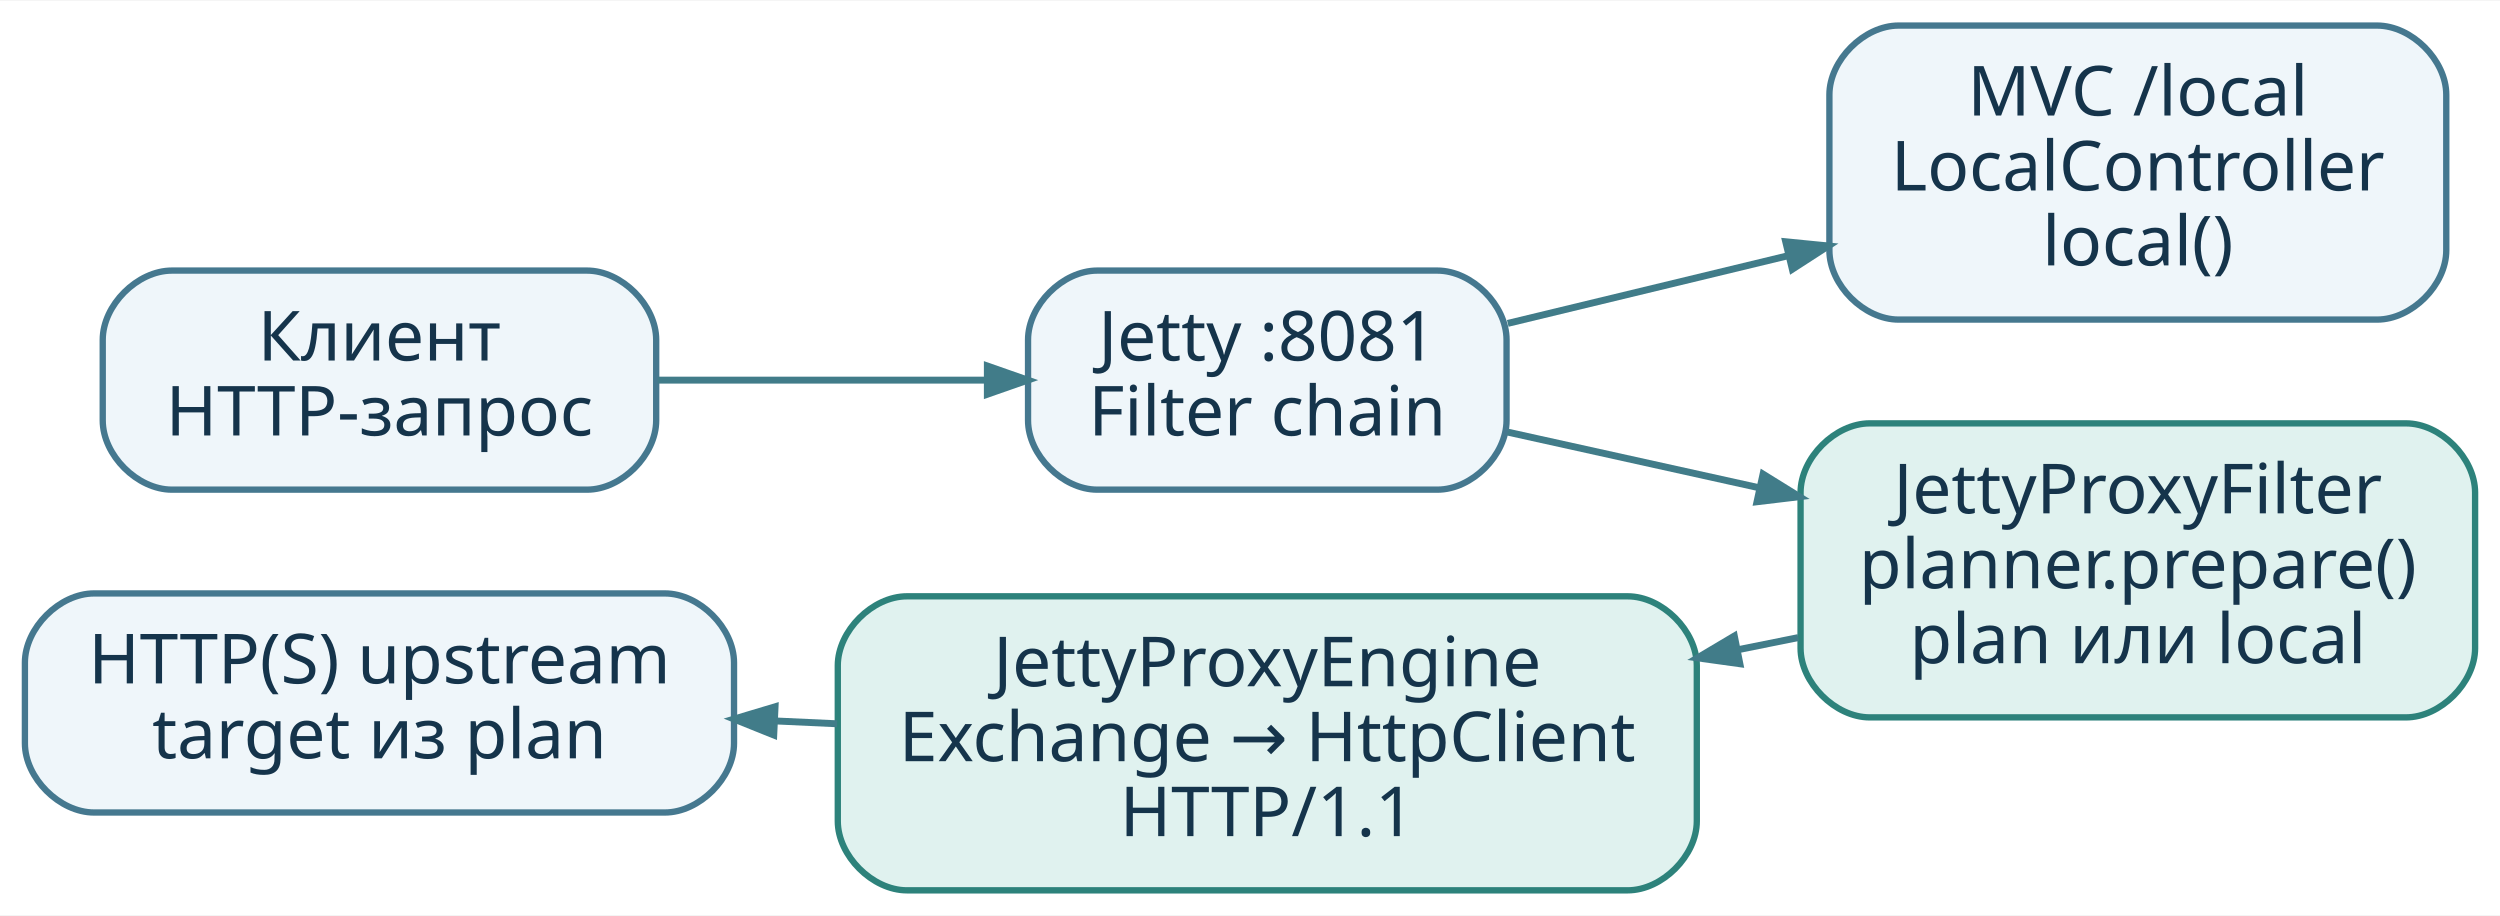
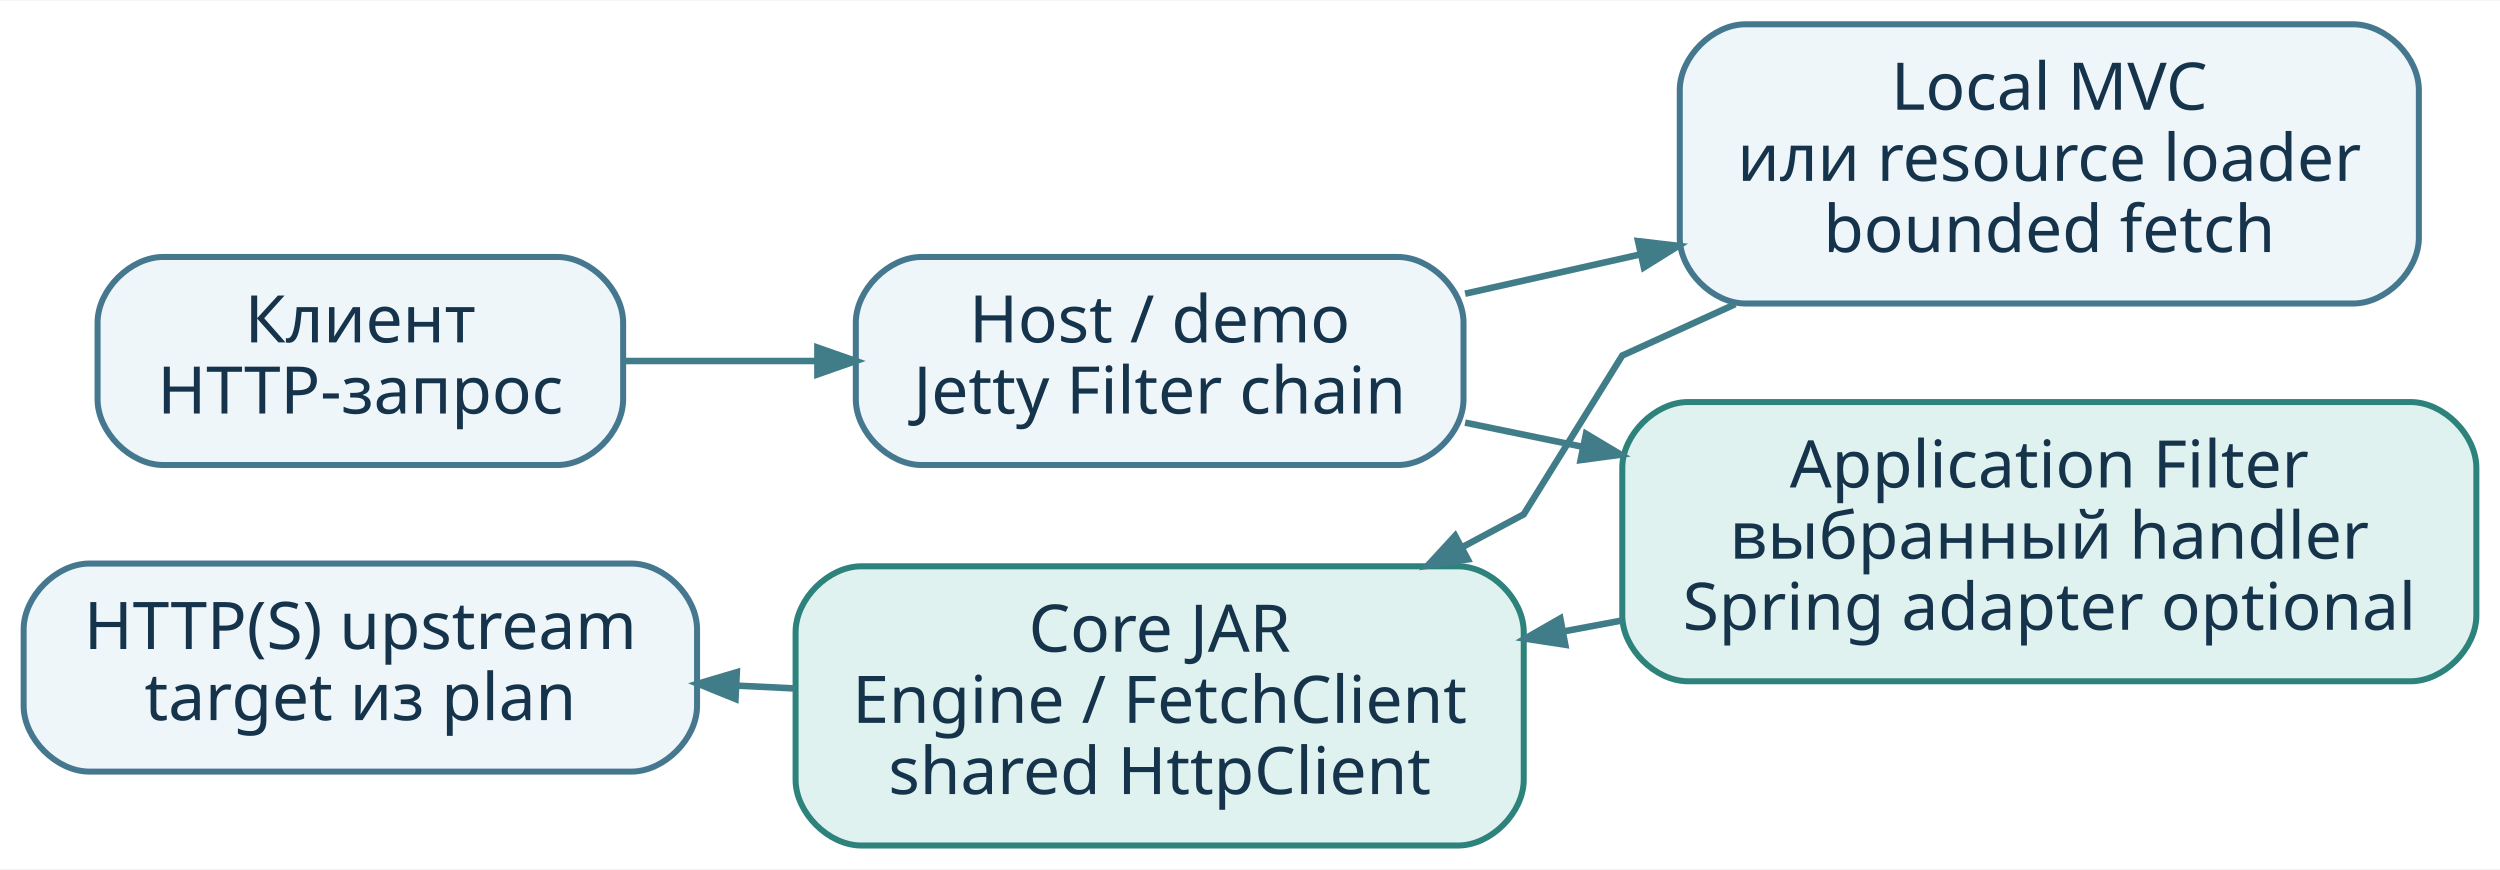
- <svg xmlns="http://www.w3.org/2000/svg" width="434pt" height="159pt" viewBox="0.00 0.00 433.64 158.64">
+ <svg xmlns="http://www.w3.org/2000/svg" width="457pt" height="159pt" viewBox="0.00 0.00 456.64 158.64">
  <g id="graph0" class="graph" transform="scale(1 1) rotate(0) translate(4.32 154.32)">
-     <polygon fill="white" stroke="transparent" points="-4.32,4.32 -4.32,-154.32 429.32,-154.32 429.32,4.32 -4.32,4.32" />
+     <polygon fill="white" stroke="transparent" points="-4.32,4.32 -4.32,-154.32 452.32,-154.32 452.32,4.32 -4.32,4.32" />
    <g id="node1" class="node">
      <path fill="#eff6fa" stroke="#45788f" stroke-width="1.1" d="M97.5,-107.5C97.5,-107.5 25.5,-107.5 25.5,-107.5 19.5,-107.5 13.5,-101.5 13.5,-95.5 13.5,-95.5 13.5,-81.5 13.5,-81.5 13.5,-75.5 19.5,-69.5 25.5,-69.5 25.5,-69.5 97.5,-69.5 97.5,-69.5 103.5,-69.5 109.5,-75.5 109.5,-81.5 109.5,-81.5 109.5,-95.5 109.5,-95.5 109.5,-101.5 103.5,-107.5 97.5,-107.5" />
      <text text-anchor="middle" x="61.5" y="-91.9" font-family="Noto Sans" font-size="12.00" fill="#15344b">Клиент</text>
      <text text-anchor="middle" x="61.5" y="-78.9" font-family="Noto Sans" font-size="12.00" fill="#15344b">HTTP-запрос</text>
    </g>
    <g id="node2" class="node">
-       <path fill="#eff6fa" stroke="#45788f" stroke-width="1.1" d="M245,-107.5C245,-107.5 186,-107.5 186,-107.5 180,-107.5 174,-101.5 174,-95.5 174,-95.5 174,-81.5 174,-81.5 174,-75.5 180,-69.5 186,-69.5 186,-69.5 245,-69.5 245,-69.5 251,-69.5 257,-75.5 257,-81.5 257,-81.5 257,-95.5 257,-95.5 257,-101.5 251,-107.5 245,-107.5" />
-       <text text-anchor="middle" x="215.5" y="-91.9" font-family="Noto Sans" font-size="12.00" fill="#15344b">Jetty :8081</text>
-       <text text-anchor="middle" x="215.5" y="-78.9" font-family="Noto Sans" font-size="12.00" fill="#15344b">Filter chain</text>
+       <path fill="#eff6fa" stroke="#45788f" stroke-width="1.1" d="M251,-107.5C251,-107.5 164,-107.5 164,-107.5 158,-107.5 152,-101.5 152,-95.5 152,-95.5 152,-81.5 152,-81.5 152,-75.5 158,-69.5 164,-69.5 164,-69.5 251,-69.5 251,-69.5 257,-69.5 263,-75.5 263,-81.5 263,-81.5 263,-95.5 263,-95.5 263,-101.5 257,-107.5 251,-107.5" />
+       <text text-anchor="middle" x="207.5" y="-91.9" font-family="Noto Sans" font-size="12.00" fill="#15344b">Host / demo</text>
+       <text text-anchor="middle" x="207.5" y="-78.9" font-family="Noto Sans" font-size="12.00" fill="#15344b">Jetty Filter chain</text>
    </g>
    <g id="edge4" class="edge">
-       <path fill="none" stroke="#417c89" stroke-width="1.2" d="M109.76,-88.5C127.92,-88.5 148.64,-88.5 166.84,-88.5" />
-       <polygon fill="#417c89" stroke="#417c89" stroke-width="1.2" points="166.94,-90.95 173.94,-88.5 166.94,-86.05 166.94,-90.95" />
+       <path fill="none" stroke="#417c89" stroke-width="1.2" d="M109.65,-88.5C120.86,-88.5 132.98,-88.5 144.73,-88.5" />
+       <polygon fill="#417c89" stroke="#417c89" stroke-width="1.2" points="144.99,-90.95 151.99,-88.5 144.99,-86.05 144.99,-90.95" />
    </g>
    <g id="node6" class="node">
      <path fill="#eff6fa" stroke="#45788f" stroke-width="1.1" d="M111,-51.5C111,-51.5 12,-51.5 12,-51.5 6,-51.5 0,-45.5 0,-39.5 0,-39.5 0,-25.5 0,-25.5 0,-19.5 6,-13.5 12,-13.5 12,-13.5 111,-13.5 111,-13.5 117,-13.5 123,-19.5 123,-25.5 123,-25.5 123,-39.5 123,-39.5 123,-45.5 117,-51.5 111,-51.5" />
      <text text-anchor="middle" x="61.5" y="-35.9" font-family="Noto Sans" font-size="12.00" fill="#15344b">HTTP(S) upstream</text>
      <text text-anchor="middle" x="61.5" y="-22.9" font-family="Noto Sans" font-size="12.00" fill="#15344b">target из plan</text>
    </g>
    <g id="node3" class="node">
-       <path fill="#eff6fa" stroke="#45788f" stroke-width="1.1" d="M408,-150C408,-150 325,-150 325,-150 319,-150 313,-144 313,-138 313,-138 313,-111 313,-111 313,-105 319,-99 325,-99 325,-99 408,-99 408,-99 414,-99 420,-105 420,-111 420,-111 420,-138 420,-138 420,-144 414,-150 408,-150" />
-       <text text-anchor="middle" x="366.5" y="-134.4" font-family="Noto Sans" font-size="12.00" fill="#15344b">MVC /local</text>
-       <text text-anchor="middle" x="366.5" y="-121.4" font-family="Noto Sans" font-size="12.00" fill="#15344b">LocalController</text>
-       <text text-anchor="middle" x="366.5" y="-108.4" font-family="Noto Sans" font-size="12.00" fill="#15344b">local()</text>
+       <path fill="#eff6fa" stroke="#45788f" stroke-width="1.1" d="M425.5,-150C425.5,-150 314.5,-150 314.5,-150 308.5,-150 302.5,-144 302.5,-138 302.5,-138 302.5,-111 302.5,-111 302.5,-105 308.5,-99 314.5,-99 314.5,-99 425.5,-99 425.5,-99 431.5,-99 437.5,-105 437.5,-111 437.5,-111 437.5,-138 437.5,-138 437.5,-144 431.5,-150 425.5,-150" />
+       <text text-anchor="middle" x="370" y="-134.4" font-family="Noto Sans" font-size="12.00" fill="#15344b">Local MVC</text>
+       <text text-anchor="middle" x="370" y="-121.4" font-family="Noto Sans" font-size="12.00" fill="#15344b">или resource loader</text>
+       <text text-anchor="middle" x="370" y="-108.4" font-family="Noto Sans" font-size="12.00" fill="#15344b">bounded fetch</text>
    </g>
    <g id="edge5" class="edge">
-       <path fill="none" stroke="#417c89" stroke-width="1.2" d="M257.21,-98.34C272.22,-101.96 289.54,-106.15 305.87,-110.09" />
-       <polygon fill="#417c89" stroke="#417c89" stroke-width="1.2" points="305.42,-112.5 312.8,-111.77 306.57,-107.74 305.42,-112.5" />
+       <path fill="none" stroke="#417c89" stroke-width="1.2" d="M263.29,-100.79C273.57,-103.09 284.47,-105.54 295.21,-107.95" />
+       <polygon fill="#417c89" stroke="#417c89" stroke-width="1.2" points="294.88,-110.39 302.25,-109.53 295.95,-105.6 294.88,-110.39" />
    </g>
    <g id="node4" class="node">
-       <path fill="#e0f2ef" stroke="#2d827b" stroke-width="1.1" d="M413,-81C413,-81 320,-81 320,-81 314,-81 308,-75 308,-69 308,-69 308,-42 308,-42 308,-36 314,-30 320,-30 320,-30 413,-30 413,-30 419,-30 425,-36 425,-42 425,-42 425,-69 425,-69 425,-75 419,-81 413,-81" />
-       <text text-anchor="middle" x="366.5" y="-65.4" font-family="Noto Sans" font-size="12.00" fill="#15344b">JettyProxyFilter</text>
-       <text text-anchor="middle" x="366.5" y="-52.4" font-family="Noto Sans" font-size="12.00" fill="#15344b">planner.prepare()</text>
-       <text text-anchor="middle" x="366.5" y="-39.4" font-family="Noto Sans" font-size="12.00" fill="#15344b">plan или local</text>
+       <path fill="#e0f2ef" stroke="#2d827b" stroke-width="1.1" d="M436,-81C436,-81 304,-81 304,-81 298,-81 292,-75 292,-69 292,-69 292,-42 292,-42 292,-36 298,-30 304,-30 304,-30 436,-30 436,-30 442,-30 448,-36 448,-42 448,-42 448,-69 448,-69 448,-75 442,-81 436,-81" />
+       <text text-anchor="middle" x="370" y="-65.4" font-family="Noto Sans" font-size="12.00" fill="#15344b">Application Filter</text>
+       <text text-anchor="middle" x="370" y="-52.4" font-family="Noto Sans" font-size="12.00" fill="#15344b">выбранный handler</text>
+       <text text-anchor="middle" x="370" y="-39.4" font-family="Noto Sans" font-size="12.00" fill="#15344b">Spring adapter optional</text>
    </g>
    <g id="edge6" class="edge">
-       <path fill="none" stroke="#417c89" stroke-width="1.2" d="M257.21,-79.48C270.62,-76.51 285.87,-73.14 300.61,-69.87" />
-       <polygon fill="#417c89" stroke="#417c89" stroke-width="1.2" points="301.49,-72.19 307.8,-68.28 300.44,-67.4 301.49,-72.19" />
+       <path fill="none" stroke="#417c89" stroke-width="1.2" d="M263.29,-77.24C270.17,-75.82 277.32,-74.35 284.53,-72.87" />
+       <polygon fill="#417c89" stroke="#417c89" stroke-width="1.2" points="285.37,-75.2 291.74,-71.39 284.39,-70.4 285.37,-75.2" />
    </g>
    <g id="node5" class="node">
-       <path fill="#e0f2ef" stroke="#2d827b" stroke-width="1.1" d="M278,-51C278,-51 153,-51 153,-51 147,-51 141,-45 141,-39 141,-39 141,-12 141,-12 141,-6 147,0 153,0 153,0 278,0 278,0 284,0 290,-6 290,-12 290,-12 290,-39 290,-39 290,-45 284,-51 278,-51" />
-       <text text-anchor="middle" x="215.5" y="-35.4" font-family="Noto Sans" font-size="12.00" fill="#15344b">JettyProxyEngine</text>
-       <text text-anchor="middle" x="215.5" y="-22.4" font-family="Noto Sans" font-size="12.00" fill="#15344b">Exchange → HttpClient</text>
-       <text text-anchor="middle" x="215.5" y="-9.4" font-family="Noto Sans" font-size="12.00" fill="#15344b">HTTP/1.1</text>
+       <path fill="#e0f2ef" stroke="#2d827b" stroke-width="1.1" d="M262,-51C262,-51 153,-51 153,-51 147,-51 141,-45 141,-39 141,-39 141,-12 141,-12 141,-6 147,0 153,0 153,0 262,0 262,0 268,0 274,-6 274,-12 274,-12 274,-39 274,-39 274,-45 268,-51 262,-51" />
+       <text text-anchor="middle" x="207.5" y="-35.4" font-family="Noto Sans" font-size="12.00" fill="#15344b">Core JAR</text>
+       <text text-anchor="middle" x="207.5" y="-22.4" font-family="Noto Sans" font-size="12.00" fill="#15344b">Engine / FetchClient</text>
+       <text text-anchor="middle" x="207.5" y="-9.4" font-family="Noto Sans" font-size="12.00" fill="#15344b">shared HttpClient</text>
+     </g>
+     <g id="edge8" class="edge">
+       <path fill="none" stroke="#417c89" stroke-width="1.2" d="M312.63,-98.88C300.89,-93.54 292,-89.5 292,-89.5 292,-89.5 274,-60.5 274,-60.5 274,-60.5 269.57,-58.13 263,-54.62" />
+       <polygon fill="#417c89" stroke="#417c89" stroke-width="1.2" points="263.78,-52.26 256.45,-51.12 261.47,-56.58 263.78,-52.26" />
    </g>
    <g id="edge7" class="edge">
-       <path fill="none" stroke="#417c89" stroke-width="1.2" d="M307.6,-43.84C304.11,-43.14 300.56,-42.42 297,-41.71" />
-       <polygon fill="#417c89" stroke="#417c89" stroke-width="1.2" points="297.47,-39.3 290.13,-40.32 296.51,-44.11 297.47,-39.3" />
+       <path fill="none" stroke="#417c89" stroke-width="1.2" d="M291.83,-41.08C288.34,-40.42 284.84,-39.77 281.36,-39.12" />
+       <polygon fill="#417c89" stroke="#417c89" stroke-width="1.2" points="281.58,-36.67 274.24,-37.79 280.68,-41.48 281.58,-36.67" />
    </g>
-     <g id="edge8" class="edge">
-       <path fill="none" stroke="#417c89" stroke-width="1.2" d="M140.88,-28.89C137.33,-29.05 133.77,-29.22 130.23,-29.38" />
-       <polygon fill="#417c89" stroke="#417c89" stroke-width="1.2" points="129.89,-26.94 123.01,-29.71 130.12,-31.84 129.89,-26.94" />
+     <g id="edge9" class="edge">
+       <path fill="none" stroke="#417c89" stroke-width="1.2" d="M140.82,-28.69C137.33,-28.86 133.81,-29.03 130.31,-29.2" />
+       <polygon fill="#417c89" stroke="#417c89" stroke-width="1.2" points="130.02,-26.76 123.15,-29.55 130.26,-31.66 130.02,-26.76" />
    </g>
  </g>
</svg>
